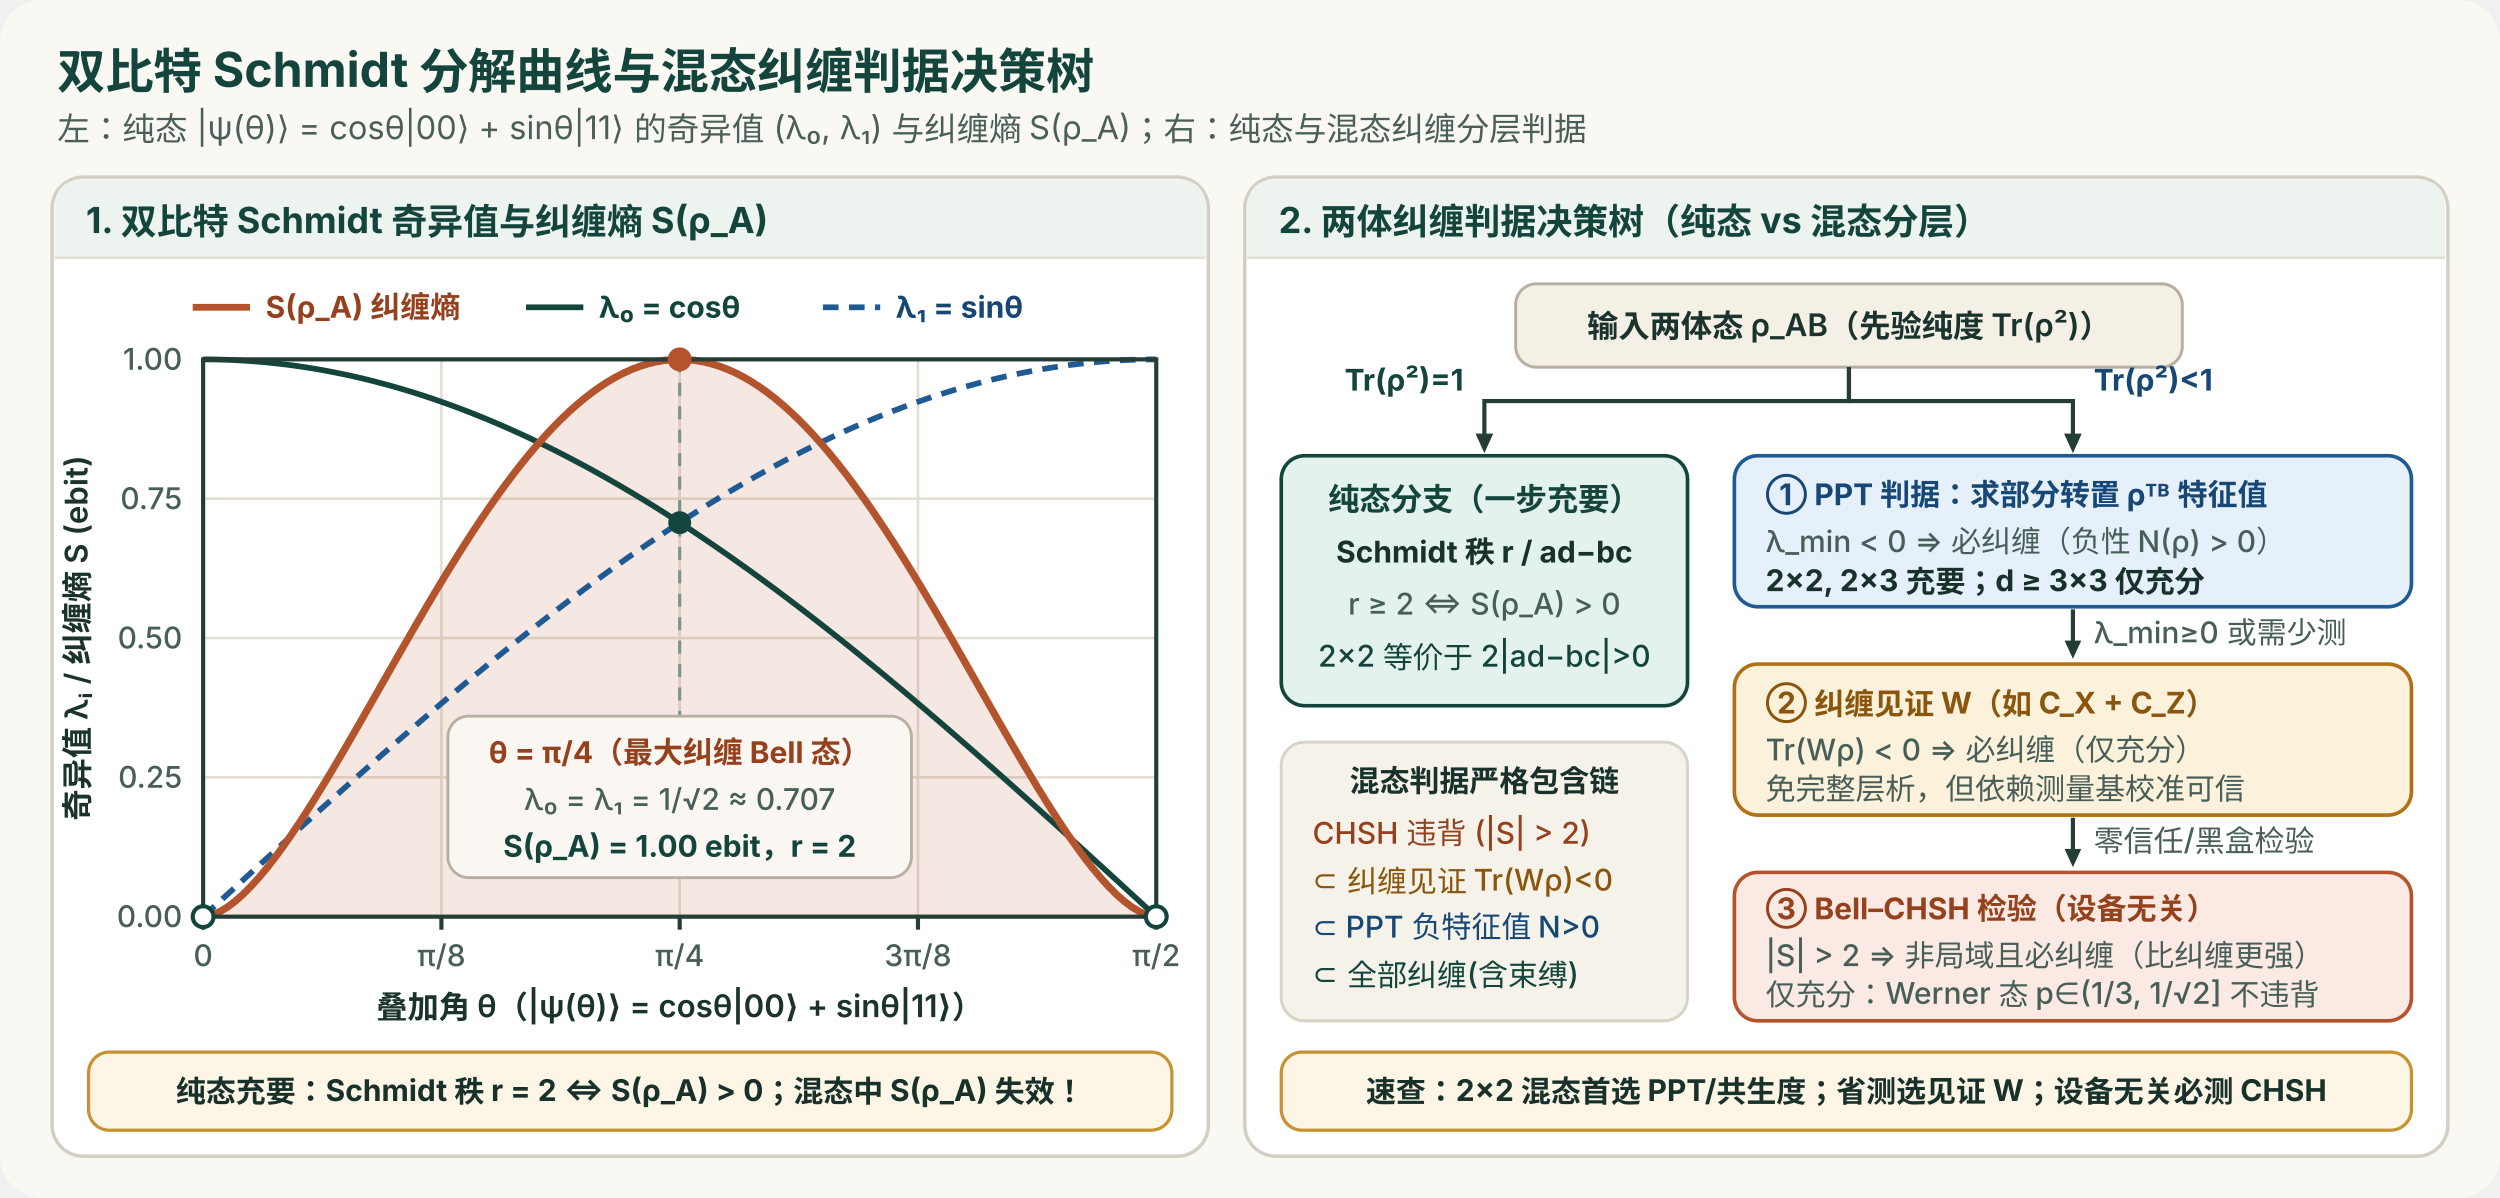
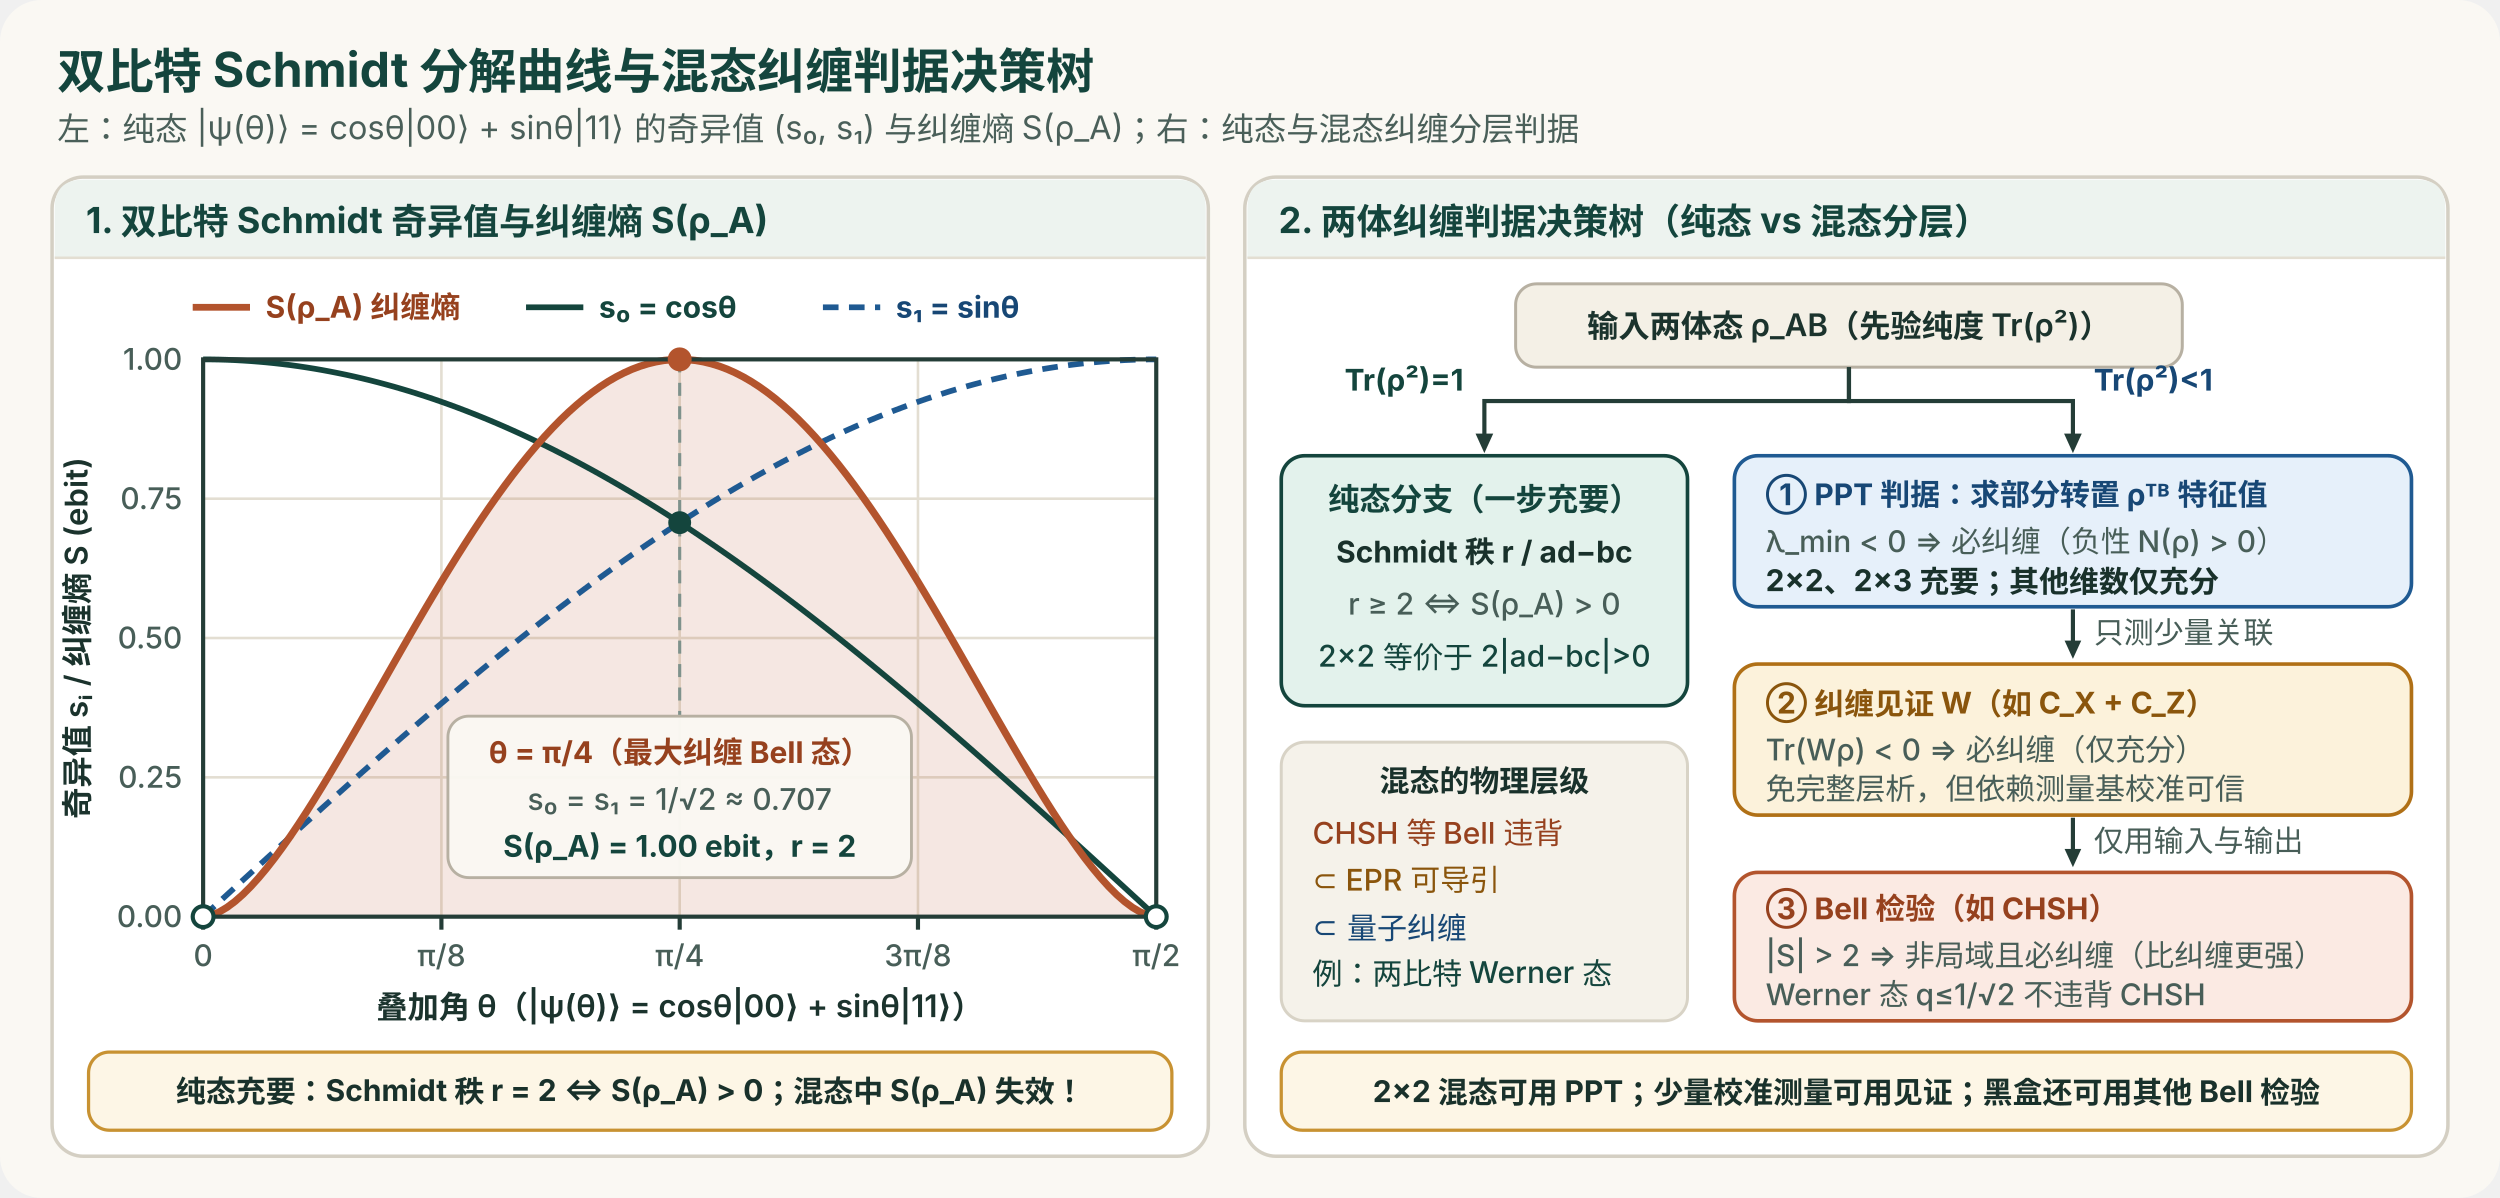
<svg xmlns="http://www.w3.org/2000/svg" viewBox="0 0 960 460" role="img" aria-labelledby="title desc">
  <style>
:root{color-scheme:light}
text{font-family:system-ui,-apple-system,'PingFang SC','Microsoft YaHei',sans-serif}
.bg{fill:#FAF8F3}
.panel{fill:#ffffff;stroke:#d4cfc3;stroke-width:1.35}
.subpanel{fill:#f5f2ea;stroke:#d8d3c6;stroke-width:1.15}
.phead{fill:#edf3ef}
.title{font-size:18.5px;font-weight:700;fill:#14453d}
.subtitle{font-size:12.5px;font-weight:400;fill:#4a5f59}
.sec{font-size:13.8px;font-weight:700;fill:#14453d}
.lbl{font-size:12.5px;font-weight:500;fill:#1f3832}
.lblb{font-size:12.5px;font-weight:700;fill:#122b25}
.sm{font-size:12px;font-weight:400;fill:#435852}
.smb{font-size:12px;font-weight:600;fill:#1b332d}
.xs{font-size:11.5px;font-weight:500;fill:#485e58}
.xsb{font-size:11.5px;font-weight:700;fill:#19312b}
.math-txt{font-family:Georgia,'Times New Roman',serif;font-size:13px;font-weight:700;fill:#122b25}
.gate-txt{font-family:Georgia,'Times New Roman',serif;font-size:12.5px;font-weight:700;fill:#122b25}
.axis{stroke:#243d37;stroke-width:1.6;fill:none}
.axis-fill{fill:#243d37}
.wire{stroke:#243d37;stroke-width:1.8;fill:none}
.cwire{stroke:#5a706a;stroke-width:1.35;fill:none}
.ctrl{fill:#14453d}
.targ{fill:#ffffff;stroke:#14453d;stroke-width:1.9}
.grid{stroke:#e3ded2;stroke-width:1;fill:none}
.guide{stroke:#7e928c;stroke-width:1.2;stroke-dasharray:5 4;fill:none}
.unit-circle{stroke:#687f78;stroke-width:1.5;stroke-dasharray:5 4;fill:none}
.c1{stroke:#1f5a92;fill:none}
.c1-fill{fill:#1f5a92}
.c1-txt{fill:#174775}
.c1-soft{fill:#e6f0fa;stroke:#1f5a92;stroke-width:1.4}
.c2{stroke:#b3542d;fill:none}
.c2-fill{fill:#b3542d}
.c2-txt{fill:#96411e}
.c2-soft{fill:#fbeae3;stroke:#b3542d;stroke-width:1.4}
.c3{stroke:#14453d;fill:none}
.c3-fill{fill:#14453d}
.c3-txt{fill:#14453d}
.c3-soft{fill:#e3f2ec;stroke:#14453d;stroke-width:1.4}
.c4{stroke:#b07016;fill:none}
.c4-fill{fill:#b07016}
.c4-txt{fill:#8a550c}
.c4-soft{fill:#fcf2db;stroke:#b07016;stroke-width:1.4}
.c5{stroke:#644696;fill:none}
.c5-fill{fill:#644696}
.c5-txt{fill:#4e347a}
.c5-soft{fill:#f0eaf9;stroke:#644696;stroke-width:1.4}
.note{fill:#fdf6e6;stroke:#c89232;stroke-width:1.25}
.pill{fill:#f4f0e6;stroke:#b7b0a2;stroke-width:1.15}
.pill-bg{fill:#FAF8F3;fill-opacity:.95;stroke:#b7b0a2;stroke-width:1.1}
.area1{fill:#1f5a92;fill-opacity:.13}
.area2{fill:#b3542d;fill-opacity:.14}
.area3{fill:#14453d;fill-opacity:.13}
.badge-txt{fill:#ffffff;font-size:11.5px;font-weight:700}
.cc-r{fill:#b3542d;fill-opacity:.23;stroke:#b3542d;stroke-width:1.5}
.cc-g{fill:#1c7a5e;fill-opacity:.22;stroke:#14453d;stroke-width:1.5}
.cc-b{fill:#1f5a92;fill-opacity:.22;stroke:#1f5a92;stroke-width:1.5}
.qnode{fill:#ffffff;stroke:#14453d;stroke-width:1.6}
.qnode-err{fill:#b3542d;stroke:#ffffff;stroke-width:1.8}
.qnode-hi{fill:#14453d;stroke:#ffffff;stroke-width:1.6}

  </style>
  <rect class="bg" width="960" height="460" rx="16" />
  <text class="title" x="22" y="34">双比特 Schmidt 分解曲线与混态纠缠判据决策树</text>
-   <text class="subtitle" x="22" y="54">左：纯态 |ψ(θ)⟩ = cosθ|00⟩ + sinθ|11⟩ 的奇异值 (λ₀, λ₁) 与纠缠熵 S(ρ_A)；右：纯态与混态纠缠分层判据</text>
+   <text class="subtitle" x="22" y="54">左：纯态 |ψ(θ)⟩ = cosθ|00⟩ + sinθ|11⟩ 的奇异值 (s₀, s₁) 与纠缠熵 S(ρ_A)；右：纯态与混态纠缠分层判据</text>
  <rect class="panel" x="20.0" y="68.0" width="444.0" height="376.0" rx="12.0" />
  <path class="phead" d="M 32.0 69.0 H 452.0 Q 463.0 69.0 463.0 80.0 V 99.0 H 21.0 V 80.0 Q 21.0 69.0 32.0 69.0 Z" />
  <line class="grid" x1="21.0" y1="99.0" x2="463.0" y2="99.0" />
  <text class="sec" x="33.0" y="89.5">1. 双比特 Schmidt 奇异值与纠缠熵 S(ρ_A)</text>
  <line class="c2" stroke-width="2.6" x1="74" y1="118" x2="96" y2="118" />
  <text class="xsb c2-txt" x="102" y="122">S(ρ_A) 纠缠熵</text>
  <line class="c3" stroke-width="2.2" x1="202" y1="118" x2="224" y2="118" />
-   <text class="xsb c3-txt" x="230" y="122">λ₀ = cosθ</text>
+   <text class="xsb c3-txt" x="230" y="122">s₀ = cosθ</text>
  <line class="c1" stroke-width="2.2" stroke-dasharray="6 4" x1="316" y1="118" x2="338" y2="118" />
-   <text class="xsb c1-txt" x="344" y="122">λ₁ = sinθ</text>
+   <text class="xsb c1-txt" x="344" y="122">s₁ = sinθ</text>
  <line class="grid" x1="78.0" y1="352.0" x2="444.0" y2="352.0" />
  <text class="xs" x="70.0" y="356.0" text-anchor="end">0.00</text>
  <line class="grid" x1="78.0" y1="298.5" x2="444.0" y2="298.5" />
  <text class="xs" x="70.0" y="302.5" text-anchor="end">0.25</text>
  <line class="grid" x1="78.0" y1="245.0" x2="444.0" y2="245.0" />
  <text class="xs" x="70.0" y="249.0" text-anchor="end">0.50</text>
  <line class="grid" x1="78.0" y1="191.5" x2="444.0" y2="191.5" />
  <text class="xs" x="70.0" y="195.5" text-anchor="end">0.75</text>
  <line class="grid" x1="78.0" y1="138.0" x2="444.0" y2="138.0" />
  <text class="xs" x="70.0" y="142.0" text-anchor="end">1.00</text>
  <line class="grid" x1="78.0" y1="138.0" x2="78.0" y2="352.0" />
  <line class="axis" stroke-width="1.2" x1="78.0" y1="352.0" x2="78.0" y2="357.0" />
  <text class="xs" x="78.0" y="371.0" text-anchor="middle">0</text>
  <line class="grid" x1="169.5" y1="138.0" x2="169.5" y2="352.0" />
  <line class="axis" stroke-width="1.2" x1="169.5" y1="352.0" x2="169.5" y2="357.0" />
  <text class="xs" x="169.5" y="371.0" text-anchor="middle">π/8</text>
  <line class="grid" x1="261.0" y1="138.0" x2="261.0" y2="352.0" />
  <line class="axis" stroke-width="1.2" x1="261.0" y1="352.0" x2="261.0" y2="357.0" />
  <text class="xs" x="261.0" y="371.0" text-anchor="middle">π/4</text>
  <line class="grid" x1="352.5" y1="138.0" x2="352.5" y2="352.0" />
  <line class="axis" stroke-width="1.2" x1="352.5" y1="352.0" x2="352.5" y2="357.0" />
  <text class="xs" x="352.5" y="371.0" text-anchor="middle">3π/8</text>
  <line class="grid" x1="444.0" y1="138.0" x2="444.0" y2="352.0" />
  <line class="axis" stroke-width="1.2" x1="444.0" y1="352.0" x2="444.0" y2="357.0" />
  <text class="xs" x="444.0" y="371.0" text-anchor="middle">π/2</text>
  <path class="area2" d="M 78.00 352.00 L 78.00 352.00 L 81.05 351.49 L 84.10 350.25 L 87.15 348.44 L 90.20 346.17 L 93.25 343.48 L 96.30 340.43 L 99.35 337.06 L 102.40 333.41 L 105.45 329.50 L 108.50 325.36 L 111.55 321.03 L 114.60 316.51 L 117.65 311.83 L 120.70 307.01 L 123.75 302.07 L 126.80 297.02 L 129.85 291.89 L 132.90 286.69 L 135.95 281.43 L 139.00 276.12 L 142.05 270.79 L 145.10 265.43 L 148.15 260.08 L 151.20 254.73 L 154.25 249.40 L 157.30 244.10 L 160.35 238.84 L 163.40 233.63 L 166.45 228.49 L 169.50 223.41 L 172.55 218.42 L 175.60 213.51 L 178.65 208.70 L 181.70 203.99 L 184.75 199.40 L 187.80 194.93 L 190.85 190.59 L 193.90 186.38 L 196.95 182.31 L 200.00 178.39 L 203.05 174.62 L 206.10 171.01 L 209.15 167.57 L 212.20 164.29 L 215.25 161.19 L 218.30 158.27 L 221.35 155.54 L 224.40 152.98 L 227.45 150.63 L 230.50 148.46 L 233.55 146.49 L 236.60 144.72 L 239.65 143.16 L 242.70 141.79 L 245.75 140.64 L 248.80 139.69 L 251.85 138.95 L 254.90 138.42 L 257.95 138.11 L 261.00 138.00 L 264.05 138.11 L 267.10 138.42 L 270.15 138.95 L 273.20 139.69 L 276.25 140.64 L 279.30 141.79 L 282.35 143.16 L 285.40 144.72 L 288.45 146.49 L 291.50 148.46 L 294.55 150.63 L 297.60 152.98 L 300.65 155.54 L 303.70 158.27 L 306.75 161.19 L 309.80 164.29 L 312.85 167.57 L 315.90 171.01 L 318.95 174.62 L 322.00 178.39 L 325.05 182.31 L 328.10 186.38 L 331.15 190.59 L 334.20 194.93 L 337.25 199.40 L 340.30 203.99 L 343.35 208.70 L 346.40 213.51 L 349.45 218.42 L 352.50 223.41 L 355.55 228.49 L 358.60 233.63 L 361.65 238.84 L 364.70 244.10 L 367.75 249.40 L 370.80 254.73 L 373.85 260.08 L 376.90 265.43 L 379.95 270.79 L 383.00 276.12 L 386.05 281.43 L 389.10 286.69 L 392.15 291.89 L 395.20 297.02 L 398.25 302.07 L 401.30 307.01 L 404.35 311.83 L 407.40 316.51 L 410.45 321.03 L 413.50 325.36 L 416.55 329.50 L 419.60 333.41 L 422.65 337.06 L 425.70 340.43 L 428.75 343.48 L 431.80 346.17 L 434.85 348.44 L 437.90 350.25 L 440.95 351.49 L 444.00 352.00 L 444.00 352.00 Z" />
  <path class="c3" stroke-width="2.2" d="M 78.00 138.00 L 81.05 138.02 L 84.10 138.07 L 87.15 138.16 L 90.20 138.29 L 93.25 138.46 L 96.30 138.66 L 99.35 138.90 L 102.40 139.17 L 105.45 139.48 L 108.50 139.83 L 111.55 140.21 L 114.60 140.63 L 117.65 141.09 L 120.70 141.58 L 123.75 142.11 L 126.80 142.68 L 129.85 143.28 L 132.90 143.91 L 135.95 144.58 L 139.00 145.29 L 142.05 146.03 L 145.10 146.81 L 148.15 147.63 L 151.20 148.47 L 154.25 149.36 L 157.30 150.27 L 160.35 151.23 L 163.40 152.21 L 166.45 153.23 L 169.50 154.29 L 172.55 155.38 L 175.60 156.50 L 178.65 157.66 L 181.70 158.85 L 184.75 160.07 L 187.80 161.32 L 190.85 162.61 L 193.90 163.93 L 196.95 165.29 L 200.00 166.67 L 203.05 168.09 L 206.10 169.54 L 209.15 171.01 L 212.20 172.52 L 215.25 174.07 L 218.30 175.64 L 221.35 177.24 L 224.40 178.87 L 227.45 180.53 L 230.50 182.22 L 233.55 183.94 L 236.60 185.69 L 239.65 187.47 L 242.70 189.27 L 245.75 191.11 L 248.80 192.97 L 251.85 194.85 L 254.90 196.77 L 257.95 198.71 L 261.00 200.68 L 264.05 202.67 L 267.10 204.69 L 270.15 206.74 L 273.20 208.81 L 276.25 210.90 L 279.30 213.02 L 282.35 215.16 L 285.40 217.33 L 288.45 219.51 L 291.50 221.73 L 294.55 223.96 L 297.60 226.21 L 300.65 228.49 L 303.70 230.79 L 306.75 233.11 L 309.80 235.45 L 312.85 237.81 L 315.90 240.19 L 318.95 242.58 L 322.00 245.00 L 325.05 247.44 L 328.10 249.89 L 331.15 252.36 L 334.20 254.85 L 337.25 257.35 L 340.30 259.87 L 343.35 262.41 L 346.40 264.96 L 349.45 267.52 L 352.50 270.11 L 355.55 272.70 L 358.60 275.31 L 361.65 277.93 L 364.70 280.57 L 367.75 283.21 L 370.80 285.87 L 373.85 288.54 L 376.90 291.22 L 379.95 293.91 L 383.00 296.61 L 386.05 299.32 L 389.10 302.04 L 392.15 304.77 L 395.20 307.51 L 398.25 310.25 L 401.30 313.00 L 404.35 315.76 L 407.40 318.52 L 410.45 321.29 L 413.50 324.07 L 416.55 326.85 L 419.60 329.63 L 422.65 332.42 L 425.70 335.21 L 428.75 338.00 L 431.80 340.80 L 434.85 343.60 L 437.90 346.40 L 440.95 349.20 L 444.00 352.00" />
  <path class="c1" stroke-width="2.2" stroke-dasharray="6 4" d="M 78.00 352.00 L 81.05 349.20 L 84.10 346.40 L 87.15 343.60 L 90.20 340.80 L 93.25 338.00 L 96.30 335.21 L 99.35 332.42 L 102.40 329.63 L 105.45 326.85 L 108.50 324.07 L 111.55 321.29 L 114.60 318.52 L 117.65 315.76 L 120.70 313.00 L 123.75 310.25 L 126.80 307.51 L 129.85 304.77 L 132.90 302.04 L 135.95 299.32 L 139.00 296.61 L 142.05 293.91 L 145.10 291.22 L 148.15 288.54 L 151.20 285.87 L 154.25 283.21 L 157.30 280.57 L 160.35 277.93 L 163.40 275.31 L 166.45 272.70 L 169.50 270.11 L 172.55 267.52 L 175.60 264.96 L 178.65 262.41 L 181.70 259.87 L 184.75 257.35 L 187.80 254.85 L 190.85 252.36 L 193.90 249.89 L 196.95 247.44 L 200.00 245.00 L 203.05 242.58 L 206.10 240.19 L 209.15 237.81 L 212.20 235.45 L 215.25 233.11 L 218.30 230.79 L 221.35 228.49 L 224.40 226.21 L 227.45 223.96 L 230.50 221.73 L 233.55 219.51 L 236.60 217.33 L 239.65 215.16 L 242.70 213.02 L 245.75 210.90 L 248.80 208.81 L 251.85 206.74 L 254.90 204.69 L 257.95 202.67 L 261.00 200.68 L 264.05 198.71 L 267.10 196.77 L 270.15 194.85 L 273.20 192.97 L 276.25 191.11 L 279.30 189.27 L 282.35 187.47 L 285.40 185.69 L 288.45 183.94 L 291.50 182.22 L 294.55 180.53 L 297.60 178.87 L 300.65 177.24 L 303.70 175.64 L 306.75 174.07 L 309.80 172.52 L 312.85 171.01 L 315.90 169.54 L 318.95 168.09 L 322.00 166.67 L 325.05 165.29 L 328.10 163.93 L 331.15 162.61 L 334.20 161.32 L 337.25 160.07 L 340.30 158.85 L 343.35 157.66 L 346.40 156.50 L 349.45 155.38 L 352.50 154.29 L 355.55 153.23 L 358.60 152.21 L 361.65 151.23 L 364.70 150.27 L 367.75 149.36 L 370.80 148.47 L 373.85 147.63 L 376.90 146.81 L 379.95 146.03 L 383.00 145.29 L 386.05 144.58 L 389.10 143.91 L 392.15 143.28 L 395.20 142.68 L 398.25 142.11 L 401.30 141.58 L 404.35 141.09 L 407.40 140.63 L 410.45 140.21 L 413.50 139.83 L 416.55 139.48 L 419.60 139.17 L 422.65 138.90 L 425.70 138.66 L 428.75 138.46 L 431.80 138.29 L 434.85 138.16 L 437.90 138.07 L 440.95 138.02 L 444.00 138.00" />
  <path class="c2" stroke-width="2.8" d="M 78.00 352.00 L 81.05 351.49 L 84.10 350.25 L 87.15 348.44 L 90.20 346.17 L 93.25 343.48 L 96.30 340.43 L 99.35 337.06 L 102.40 333.41 L 105.45 329.50 L 108.50 325.36 L 111.55 321.03 L 114.60 316.51 L 117.65 311.83 L 120.70 307.01 L 123.75 302.07 L 126.80 297.02 L 129.85 291.89 L 132.90 286.69 L 135.95 281.43 L 139.00 276.12 L 142.05 270.79 L 145.10 265.43 L 148.15 260.08 L 151.20 254.73 L 154.25 249.40 L 157.30 244.10 L 160.35 238.84 L 163.40 233.63 L 166.45 228.49 L 169.50 223.41 L 172.55 218.42 L 175.60 213.51 L 178.65 208.70 L 181.70 203.99 L 184.75 199.40 L 187.80 194.93 L 190.85 190.59 L 193.90 186.38 L 196.95 182.31 L 200.00 178.39 L 203.05 174.62 L 206.10 171.01 L 209.15 167.57 L 212.20 164.29 L 215.25 161.19 L 218.30 158.27 L 221.35 155.54 L 224.40 152.98 L 227.45 150.63 L 230.50 148.46 L 233.55 146.49 L 236.60 144.72 L 239.65 143.16 L 242.70 141.79 L 245.75 140.64 L 248.80 139.69 L 251.85 138.95 L 254.90 138.42 L 257.95 138.11 L 261.00 138.00 L 264.05 138.11 L 267.10 138.42 L 270.15 138.95 L 273.20 139.69 L 276.25 140.64 L 279.30 141.79 L 282.35 143.16 L 285.40 144.72 L 288.45 146.49 L 291.50 148.46 L 294.55 150.63 L 297.60 152.98 L 300.65 155.54 L 303.70 158.27 L 306.75 161.19 L 309.80 164.29 L 312.85 167.57 L 315.90 171.01 L 318.95 174.62 L 322.00 178.39 L 325.05 182.31 L 328.10 186.38 L 331.15 190.59 L 334.20 194.93 L 337.25 199.40 L 340.30 203.99 L 343.35 208.70 L 346.40 213.51 L 349.45 218.42 L 352.50 223.41 L 355.55 228.49 L 358.60 233.63 L 361.65 238.84 L 364.70 244.10 L 367.75 249.40 L 370.80 254.73 L 373.85 260.08 L 376.90 265.43 L 379.95 270.79 L 383.00 276.12 L 386.05 281.43 L 389.10 286.69 L 392.15 291.89 L 395.20 297.02 L 398.25 302.07 L 401.30 307.01 L 404.35 311.83 L 407.40 316.51 L 410.45 321.03 L 413.50 325.36 L 416.55 329.50 L 419.60 333.41 L 422.65 337.06 L 425.70 340.43 L 428.75 343.48 L 431.80 346.17 L 434.85 348.44 L 437.90 350.25 L 440.95 351.49 L 444.00 352.00" />
  <rect class="axis" stroke-width="1.4" x="78.0" y="138.0" width="366.0" height="214.0" />
  <text class="smb" x="261.0" y="391" text-anchor="middle">叠加角 θ（|ψ(θ)⟩ = cosθ|00⟩ + sinθ|11⟩）</text>
-   <text class="smb" x="34" y="245" transform="rotate(-90 34 245)" text-anchor="middle">奇异值 λᵢ / 纠缠熵 S (ebit)</text>
+   <text class="smb" x="34" y="245" transform="rotate(-90 34 245)" text-anchor="middle">奇异值 sᵢ / 纠缠熵 S (ebit)</text>
  <line class="guide" x1="261.0" y1="138.0" x2="261.0" y2="275" />
  <circle class="c2-fill" cx="261.0" cy="138.0" r="4.6" />
  <circle class="c3-fill" cx="261.0" cy="200.7" r="4.4" />
  <circle class="qnode" cx="78.0" cy="352.0" r="4.0" />
  <circle class="qnode" cx="444.0" cy="352.0" r="4.0" />
  <rect class="pill-bg" x="172" y="275" width="178" height="62" rx="8" />
  <text class="xsb c2-txt" x="261" y="293" text-anchor="middle">θ = π/4（最大纠缠 Bell 态）</text>
-   <text class="xs" x="261" y="311" text-anchor="middle">λ₀ = λ₁ = 1/√2 ≈ 0.707</text>
+   <text class="xs" x="261" y="311" text-anchor="middle">s₀ = s₁ = 1/√2 ≈ 0.707</text>
  <text class="xsb c3-txt" x="261" y="329" text-anchor="middle">S(ρ_A) = 1.00 ebit，r = 2</text>
  <rect class="note" x="34.0" y="404.0" width="416.0" height="30.0" rx="8" />
  <text class="xsb" x="242.0" y="423.2" text-anchor="middle">纯态充要：Schmidt 秩 r = 2 ⇔ S(ρ_A) &gt; 0；混态中 S(ρ_A) 失效！</text>
  <rect class="panel" x="478.0" y="68.0" width="462.0" height="376.0" rx="12.0" />
  <path class="phead" d="M 490.0 69.0 H 928.0 Q 939.0 69.0 939.0 80.0 V 99.0 H 479.0 V 80.0 Q 479.0 69.0 490.0 69.0 Z" />
  <line class="grid" x1="479.0" y1="99.0" x2="939.0" y2="99.0" />
  <text class="sec" x="491.0" y="89.5">2. 两体纠缠判据决策树（纯态 vs 混态分层）</text>
  <rect class="pill" x="582" y="109" width="256" height="32" rx="8" />
  <text class="smb" x="710" y="129.5" text-anchor="middle">输入两体态 ρ_AB（先验纯度 Tr(ρ²)）</text>
  <path class="axis" stroke-width="1.5" d="M 710 141 V 154 H 570 V 170" />
  <polygon class="axis-fill" points="570.00,174.00 566.60,166.50 573.40,166.50" />
  <path class="axis" stroke-width="1.5" d="M 710 141 V 154 H 796 V 170" />
  <polygon class="axis-fill" points="796.00,174.00 792.60,166.50 799.40,166.50" />
  <text class="xsb c3-txt" x="562" y="150" text-anchor="end">Tr(ρ²)=1</text>
  <text class="xsb c1-txt" x="804" y="150">Tr(ρ²)&lt;1</text>
  <rect class="c3-soft" x="492" y="175" width="156" height="96" rx="9" />
  <text class="smb c3-txt" x="570" y="196" text-anchor="middle">纯态分支（一步充要）</text>
  <text class="xsb" x="570" y="216" text-anchor="middle">Schmidt 秩 r / ad−bc</text>
  <text class="xs" x="570" y="236" text-anchor="middle">r ≥ 2 ⇔ S(ρ_A) &gt; 0</text>
  <text class="xs c3-txt" x="570" y="256" text-anchor="middle">2×2 等价于 2|ad−bc|&gt;0</text>
  <rect class="subpanel" x="492" y="285" width="156" height="107" rx="9" />
-   <text class="xsb" x="570" y="304" text-anchor="middle">混态判据严格包含链</text>
-   <text class="xs c2-txt" x="504" y="324">CHSH 违背 (|S| &gt; 2)</text>
-   <text class="xs c4-txt" x="504" y="342">⊂ 纠缠见证 Tr(Wρ)&lt;0</text>
-   <text class="xs c1-txt" x="504" y="360">⊂ PPT 负特征值 N&gt;0</text>
-   <text class="xs c3-txt" x="504" y="378">⊂ 全部纠缠(含束缚)</text>
+   <text class="xsb" x="570" y="304" text-anchor="middle">混态的物理层级</text>
+   <text class="xs c2-txt" x="504" y="324">CHSH 等 Bell 违背</text>
+   <text class="xs c4-txt" x="504" y="342">⊂ EPR 可导引</text>
+   <text class="xs c1-txt" x="504" y="360">⊂ 量子纠缠</text>
+   <text class="xs c3-txt" x="504" y="378">例：两比特 Werner 态</text>
  <rect class="c1-soft" x="666" y="175" width="260" height="58" rx="9" />
  <text class="xsb c1-txt" x="678" y="194">① PPT 判据：求部分转置 ρᵀᴮ 特征值</text>
  <text class="xs" x="678" y="212">λ_min &lt; 0 ⇒ 必纠缠（负性 N(ρ) &gt; 0）</text>
-   <text class="xsb" x="678" y="227">2×2, 2×3 充要；d ≥ 3×3 仅充分</text>
+   <text class="xsb" x="678" y="227">2×2、2×3 充要；其他维数仅充分</text>
  <line class="axis" stroke-width="1.50" x1="796.00" y1="234.00" x2="796.00" y2="249.15" />
  <polygon class="axis-fill" points="796.00,253.00 792.80,246.00 799.20,246.00" />
-   <text class="xs" x="804" y="247">λ_min≥0 或需少测</text>
+   <text class="xs" x="804" y="247">只测少量关联</text>
  <rect class="c4-soft" x="666" y="255" width="260" height="58" rx="9" />
  <text class="xsb c4-txt" x="678" y="274">② 纠缠见证 W（如 C_X + C_Z）</text>
  <text class="xs" x="678" y="292">Tr(Wρ) &lt; 0 ⇒ 必纠缠（仅充分）</text>
  <text class="xs" x="678" y="307">免完整层析，但依赖测量基校准可信</text>
  <line class="axis" stroke-width="1.50" x1="796.00" y1="314.00" x2="796.00" y2="329.15" />
  <polygon class="axis-fill" points="796.00,333.00 792.80,326.00 799.20,326.00" />
-   <text class="xs" x="804" y="327">零信任/黑盒检验</text>
+   <text class="xs" x="804" y="327">仅用输入与输出</text>
  <rect class="c2-soft" x="666" y="335" width="260" height="57" rx="9" />
-   <text class="xsb c2-txt" x="678" y="353">③ Bell–CHSH 检验（设备无关）</text>
+   <text class="xsb c2-txt" x="678" y="353">③ Bell 检验（如 CHSH）</text>
  <text class="xs" x="678" y="371">|S| &gt; 2 ⇒ 非局域且必纠缠（比纠缠更强）</text>
-   <text class="xs" x="678" y="386">仅充分：Werner 态 p∈(1/3, 1/√2] 不违背</text>
+   <text class="xs" x="678" y="386">Werner 态 q≤1/√2 不违背 CHSH</text>
  <rect class="note" x="492.0" y="404.0" width="434.0" height="30.0" rx="8" />
-   <text class="xsb" x="709.0" y="423.2" text-anchor="middle">速查：2×2 混态首选 PPT/共生度；省测选见证 W；设备无关必测 CHSH</text>
+   <text class="xsb" x="709.0" y="423.2" text-anchor="middle">2×2 混态可用 PPT；少量校准测量可用见证；黑盒还可用其他 Bell 检验</text>
</svg>
